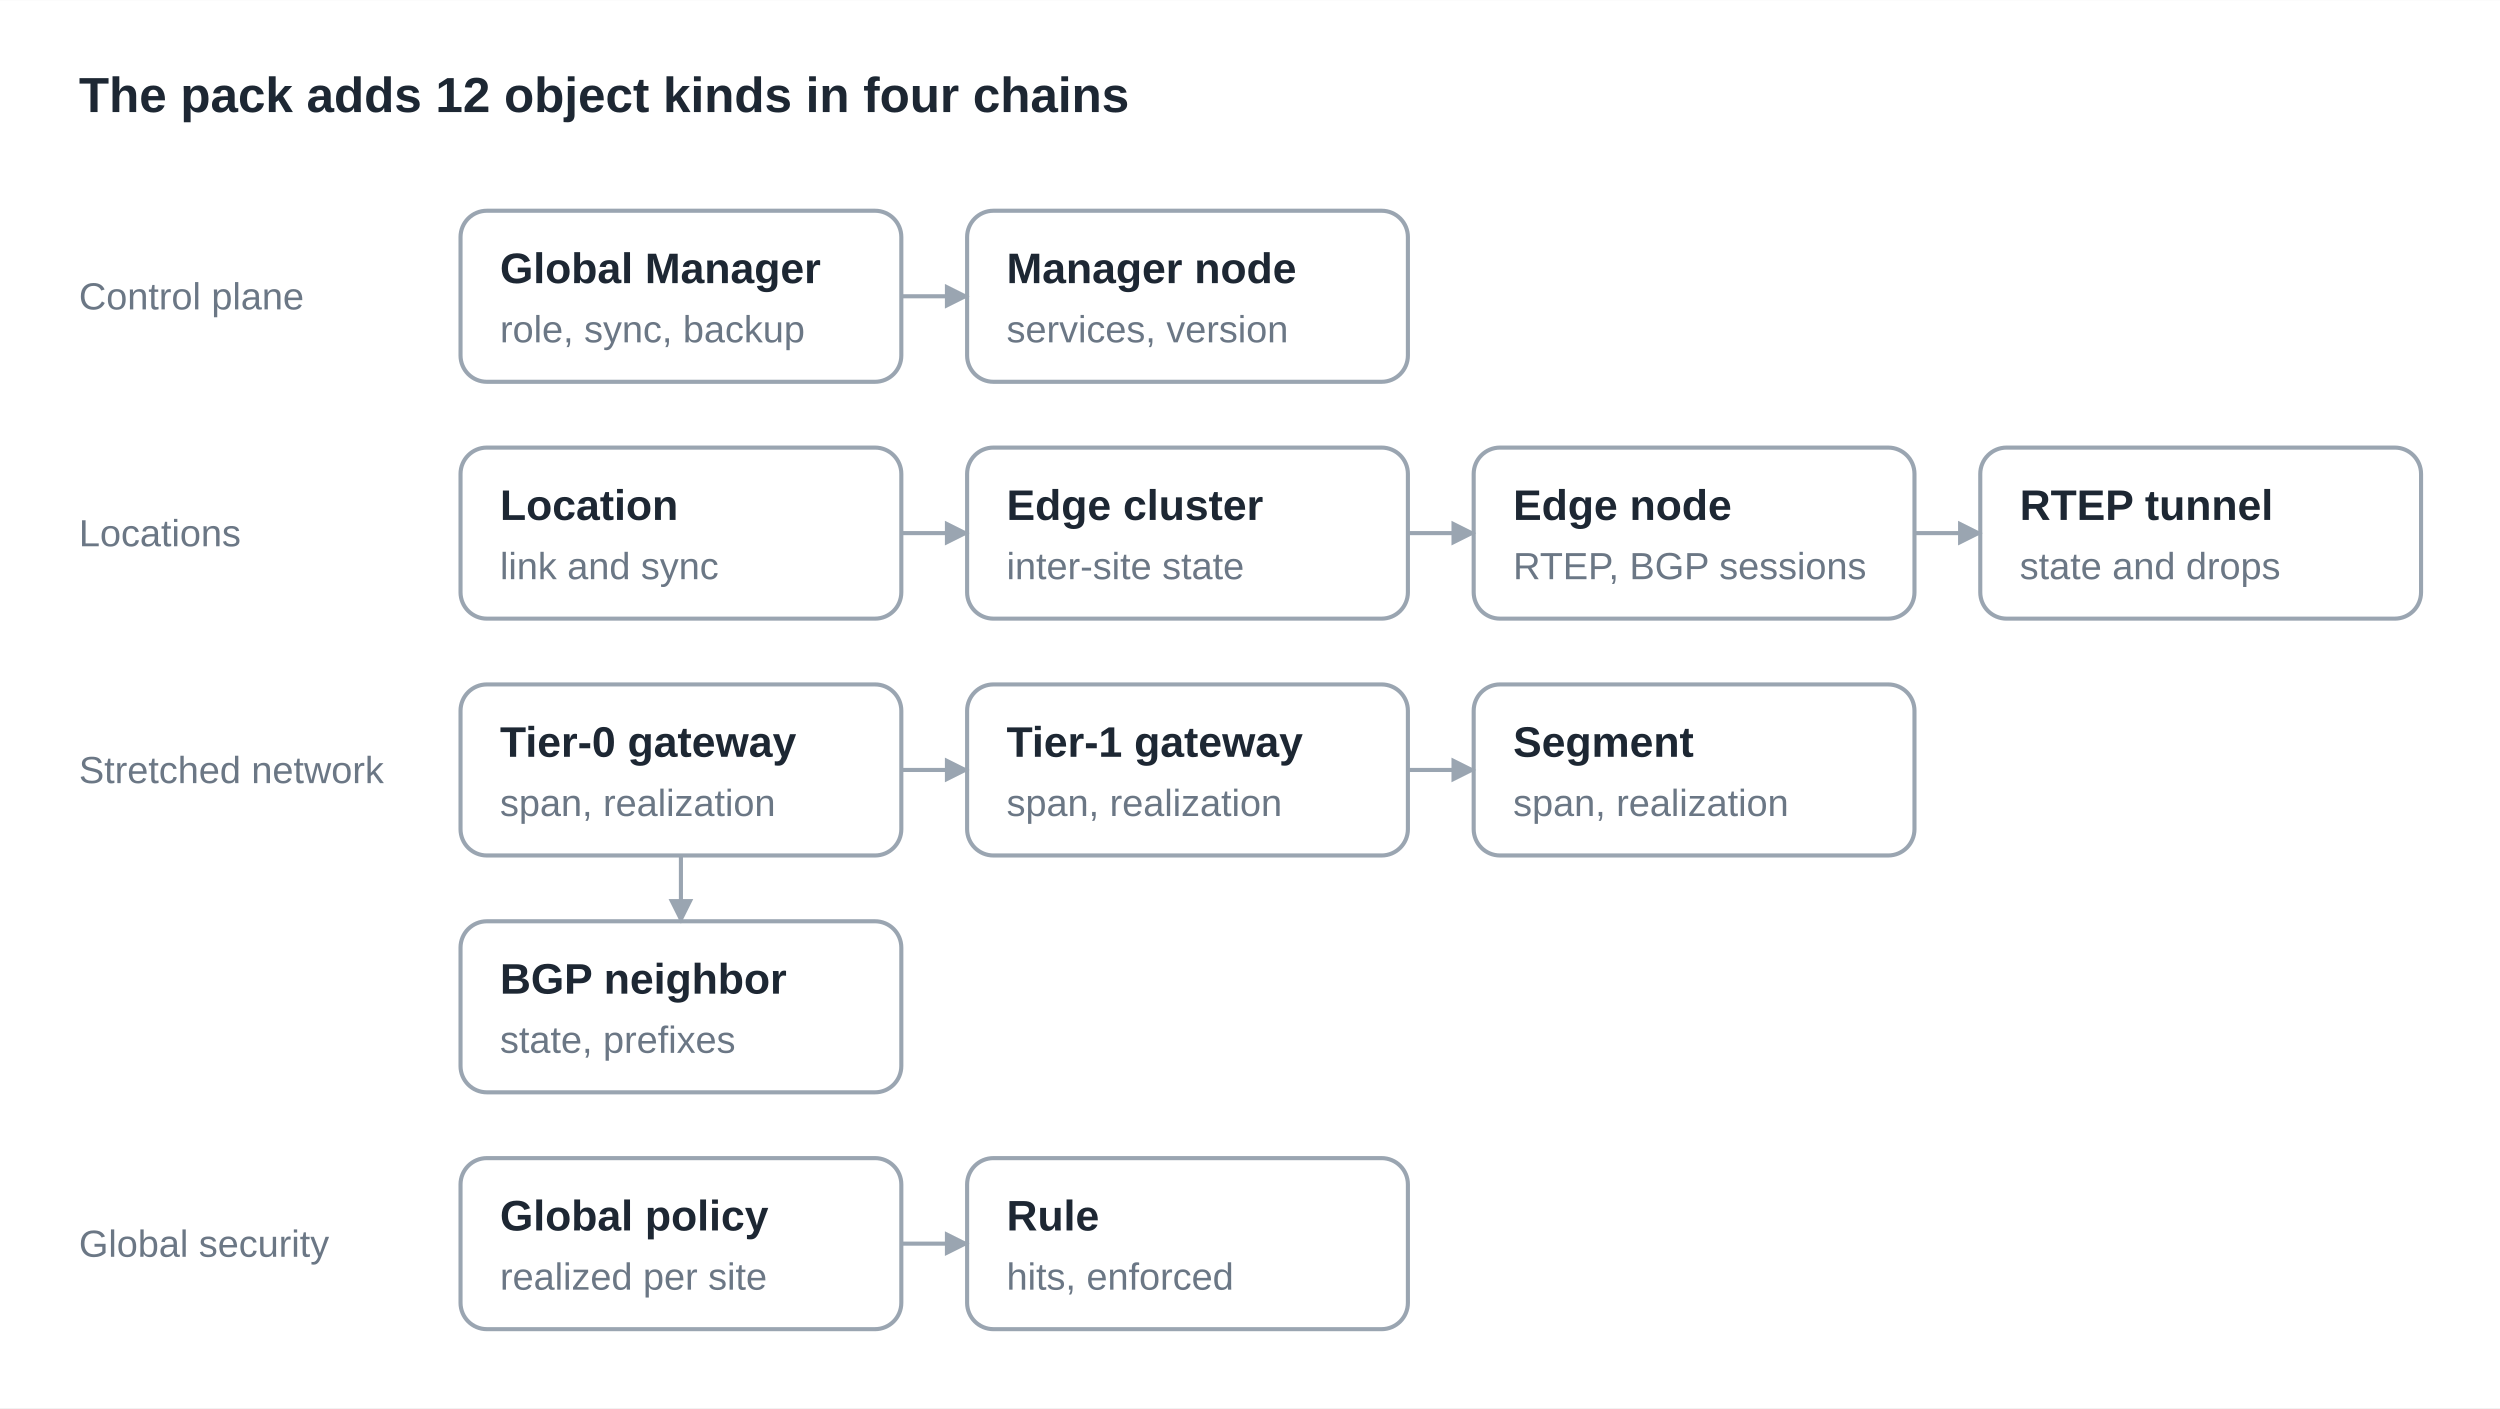
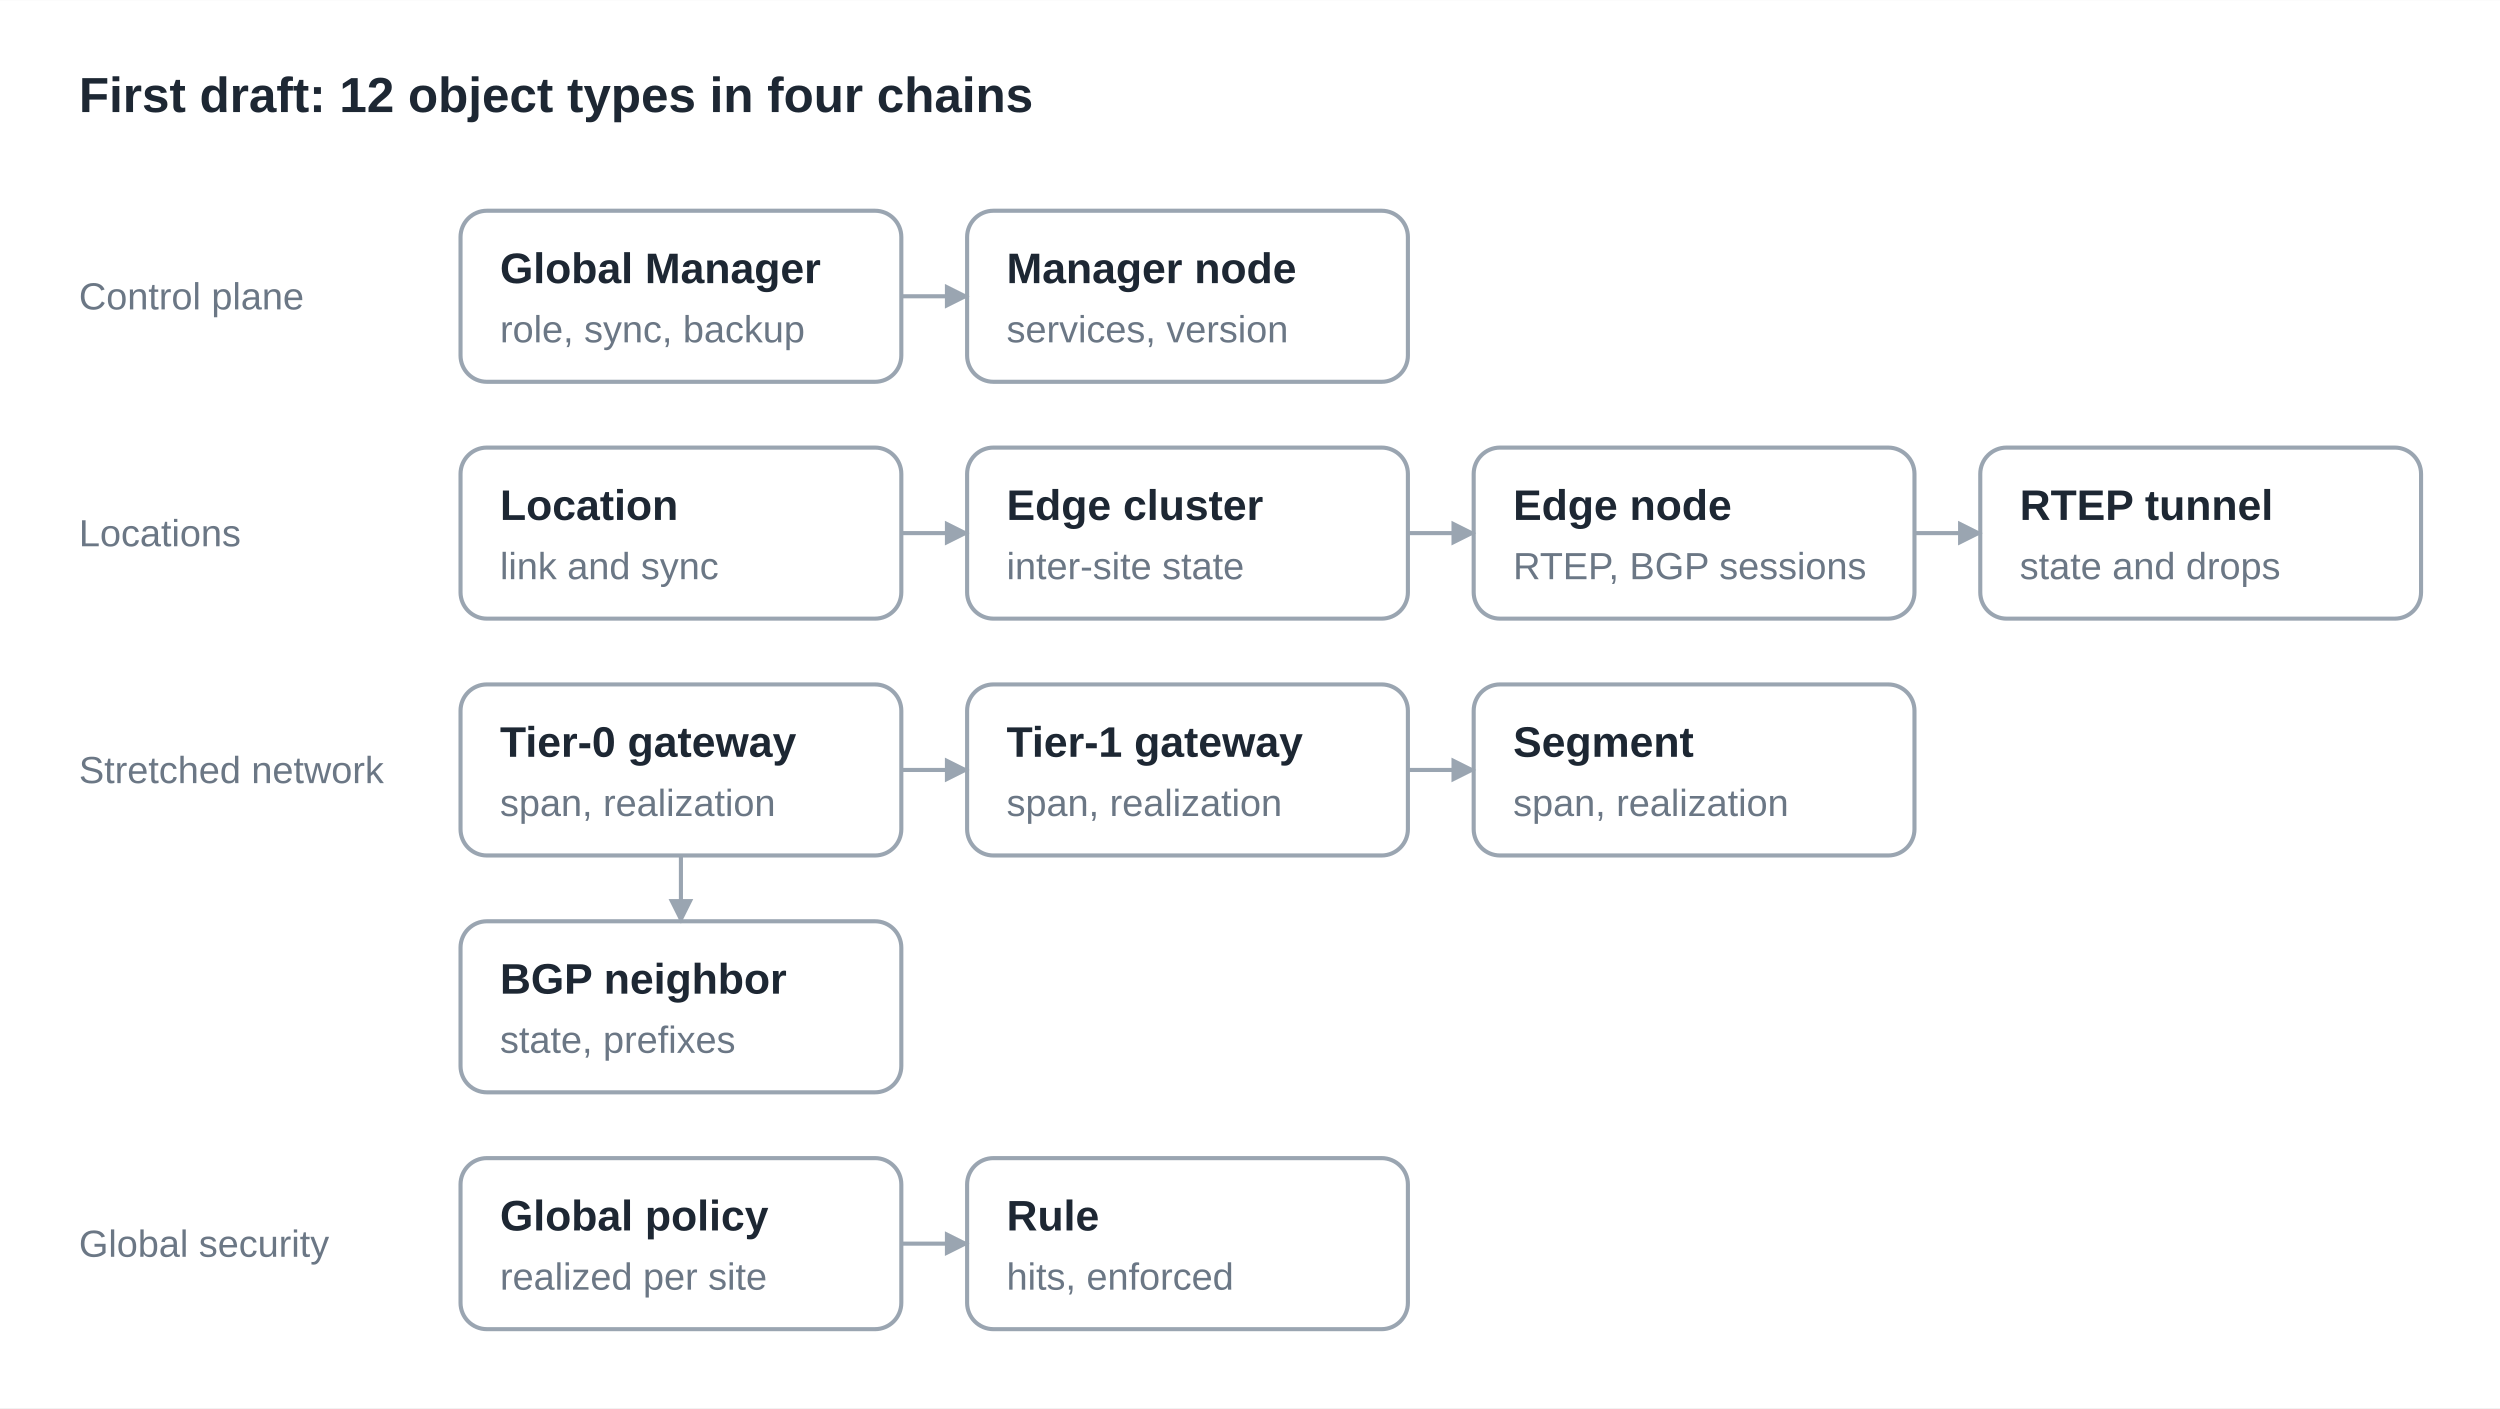
<svg xmlns="http://www.w3.org/2000/svg" width="1200" height="676" viewBox="0 0 760 428" font-family="Arial, Helvetica, sans-serif" font-size="13" fill="#1d2733">
  <rect width="760" height="428" fill="#ffffff" />
  <defs>
    <marker id="a" viewBox="0 0 10 10" refX="9" refY="5" markerWidth="6" markerHeight="6" orient="auto">
      <path d="M0 0L10 5L0 10z" fill="#9aa5b1" />
    </marker>
  </defs>
-   <text x="24" y="34" font-size="15" font-weight="600">The pack adds 12 object kinds in four chains</text>
+   <text x="24" y="34" font-size="15" font-weight="600">First draft: 12 object types in four chains</text>
  <path d="M274 90.0H294" fill="none" stroke="#9aa5b1" stroke-width="1.25" marker-end="url(#a)" />
  <path d="M274 162.0H294" fill="none" stroke="#9aa5b1" stroke-width="1.25" marker-end="url(#a)" />
  <path d="M428 162.0H448" fill="none" stroke="#9aa5b1" stroke-width="1.25" marker-end="url(#a)" />
  <path d="M582 162.0H602" fill="none" stroke="#9aa5b1" stroke-width="1.25" marker-end="url(#a)" />
  <path d="M274 234.0H294" fill="none" stroke="#9aa5b1" stroke-width="1.25" marker-end="url(#a)" />
  <path d="M428 234.0H448" fill="none" stroke="#9aa5b1" stroke-width="1.25" marker-end="url(#a)" />
  <path d="M274 378.0H294" fill="none" stroke="#9aa5b1" stroke-width="1.25" marker-end="url(#a)" />
  <path d="M207.0 260V280" fill="none" stroke="#9aa5b1" stroke-width="1.25" marker-end="url(#a)" />
  <text x="24" y="94" font-size="11.5" fill="#6b7785">Control plane</text>
  <text x="24" y="166" font-size="11.5" fill="#6b7785">Locations</text>
  <text x="24" y="238" font-size="11.5" fill="#6b7785">Stretched network</text>
  <text x="24" y="382" font-size="11.5" fill="#6b7785">Global security</text>
  <rect x="140" y="64" width="134" height="52" rx="8" fill="none" stroke="#9aa5b1" stroke-width="1.25" />
  <text x="152" y="86" font-weight="600">Global Manager</text>
  <text x="152" y="104" font-size="11.5" fill="#6b7785">role, sync, backup</text>
  <rect x="294" y="64" width="134" height="52" rx="8" fill="none" stroke="#9aa5b1" stroke-width="1.25" />
  <text x="306" y="86" font-weight="600">Manager node</text>
  <text x="306" y="104" font-size="11.5" fill="#6b7785">services, version</text>
  <rect x="140" y="136" width="134" height="52" rx="8" fill="none" stroke="#9aa5b1" stroke-width="1.25" />
  <text x="152" y="158" font-weight="600">Location</text>
  <text x="152" y="176" font-size="11.5" fill="#6b7785">link and sync</text>
  <rect x="294" y="136" width="134" height="52" rx="8" fill="none" stroke="#9aa5b1" stroke-width="1.25" />
  <text x="306" y="158" font-weight="600">Edge cluster</text>
  <text x="306" y="176" font-size="11.5" fill="#6b7785">inter-site state</text>
  <rect x="448" y="136" width="134" height="52" rx="8" fill="none" stroke="#9aa5b1" stroke-width="1.25" />
  <text x="460" y="158" font-weight="600">Edge node</text>
  <text x="460" y="176" font-size="11.5" fill="#6b7785">RTEP, BGP sessions</text>
  <rect x="602" y="136" width="134" height="52" rx="8" fill="none" stroke="#9aa5b1" stroke-width="1.25" />
  <text x="614" y="158" font-weight="600">RTEP tunnel</text>
  <text x="614" y="176" font-size="11.5" fill="#6b7785">state and drops</text>
  <rect x="140" y="208" width="134" height="52" rx="8" fill="none" stroke="#9aa5b1" stroke-width="1.25" />
  <text x="152" y="230" font-weight="600">Tier-0 gateway</text>
  <text x="152" y="248" font-size="11.5" fill="#6b7785">span, realization</text>
  <rect x="294" y="208" width="134" height="52" rx="8" fill="none" stroke="#9aa5b1" stroke-width="1.25" />
  <text x="306" y="230" font-weight="600">Tier-1 gateway</text>
  <text x="306" y="248" font-size="11.5" fill="#6b7785">span, realization</text>
  <rect x="448" y="208" width="134" height="52" rx="8" fill="none" stroke="#9aa5b1" stroke-width="1.25" />
  <text x="460" y="230" font-weight="600">Segment</text>
  <text x="460" y="248" font-size="11.5" fill="#6b7785">span, realization</text>
  <rect x="140" y="280" width="134" height="52" rx="8" fill="none" stroke="#9aa5b1" stroke-width="1.25" />
  <text x="152" y="302" font-weight="600">BGP neighbor</text>
  <text x="152" y="320" font-size="11.5" fill="#6b7785">state, prefixes</text>
  <rect x="140" y="352" width="134" height="52" rx="8" fill="none" stroke="#9aa5b1" stroke-width="1.25" />
  <text x="152" y="374" font-weight="600">Global policy</text>
  <text x="152" y="392" font-size="11.5" fill="#6b7785">realized per site</text>
  <rect x="294" y="352" width="134" height="52" rx="8" fill="none" stroke="#9aa5b1" stroke-width="1.25" />
  <text x="306" y="374" font-weight="600">Rule</text>
  <text x="306" y="392" font-size="11.5" fill="#6b7785">hits, enforced</text>
</svg>
